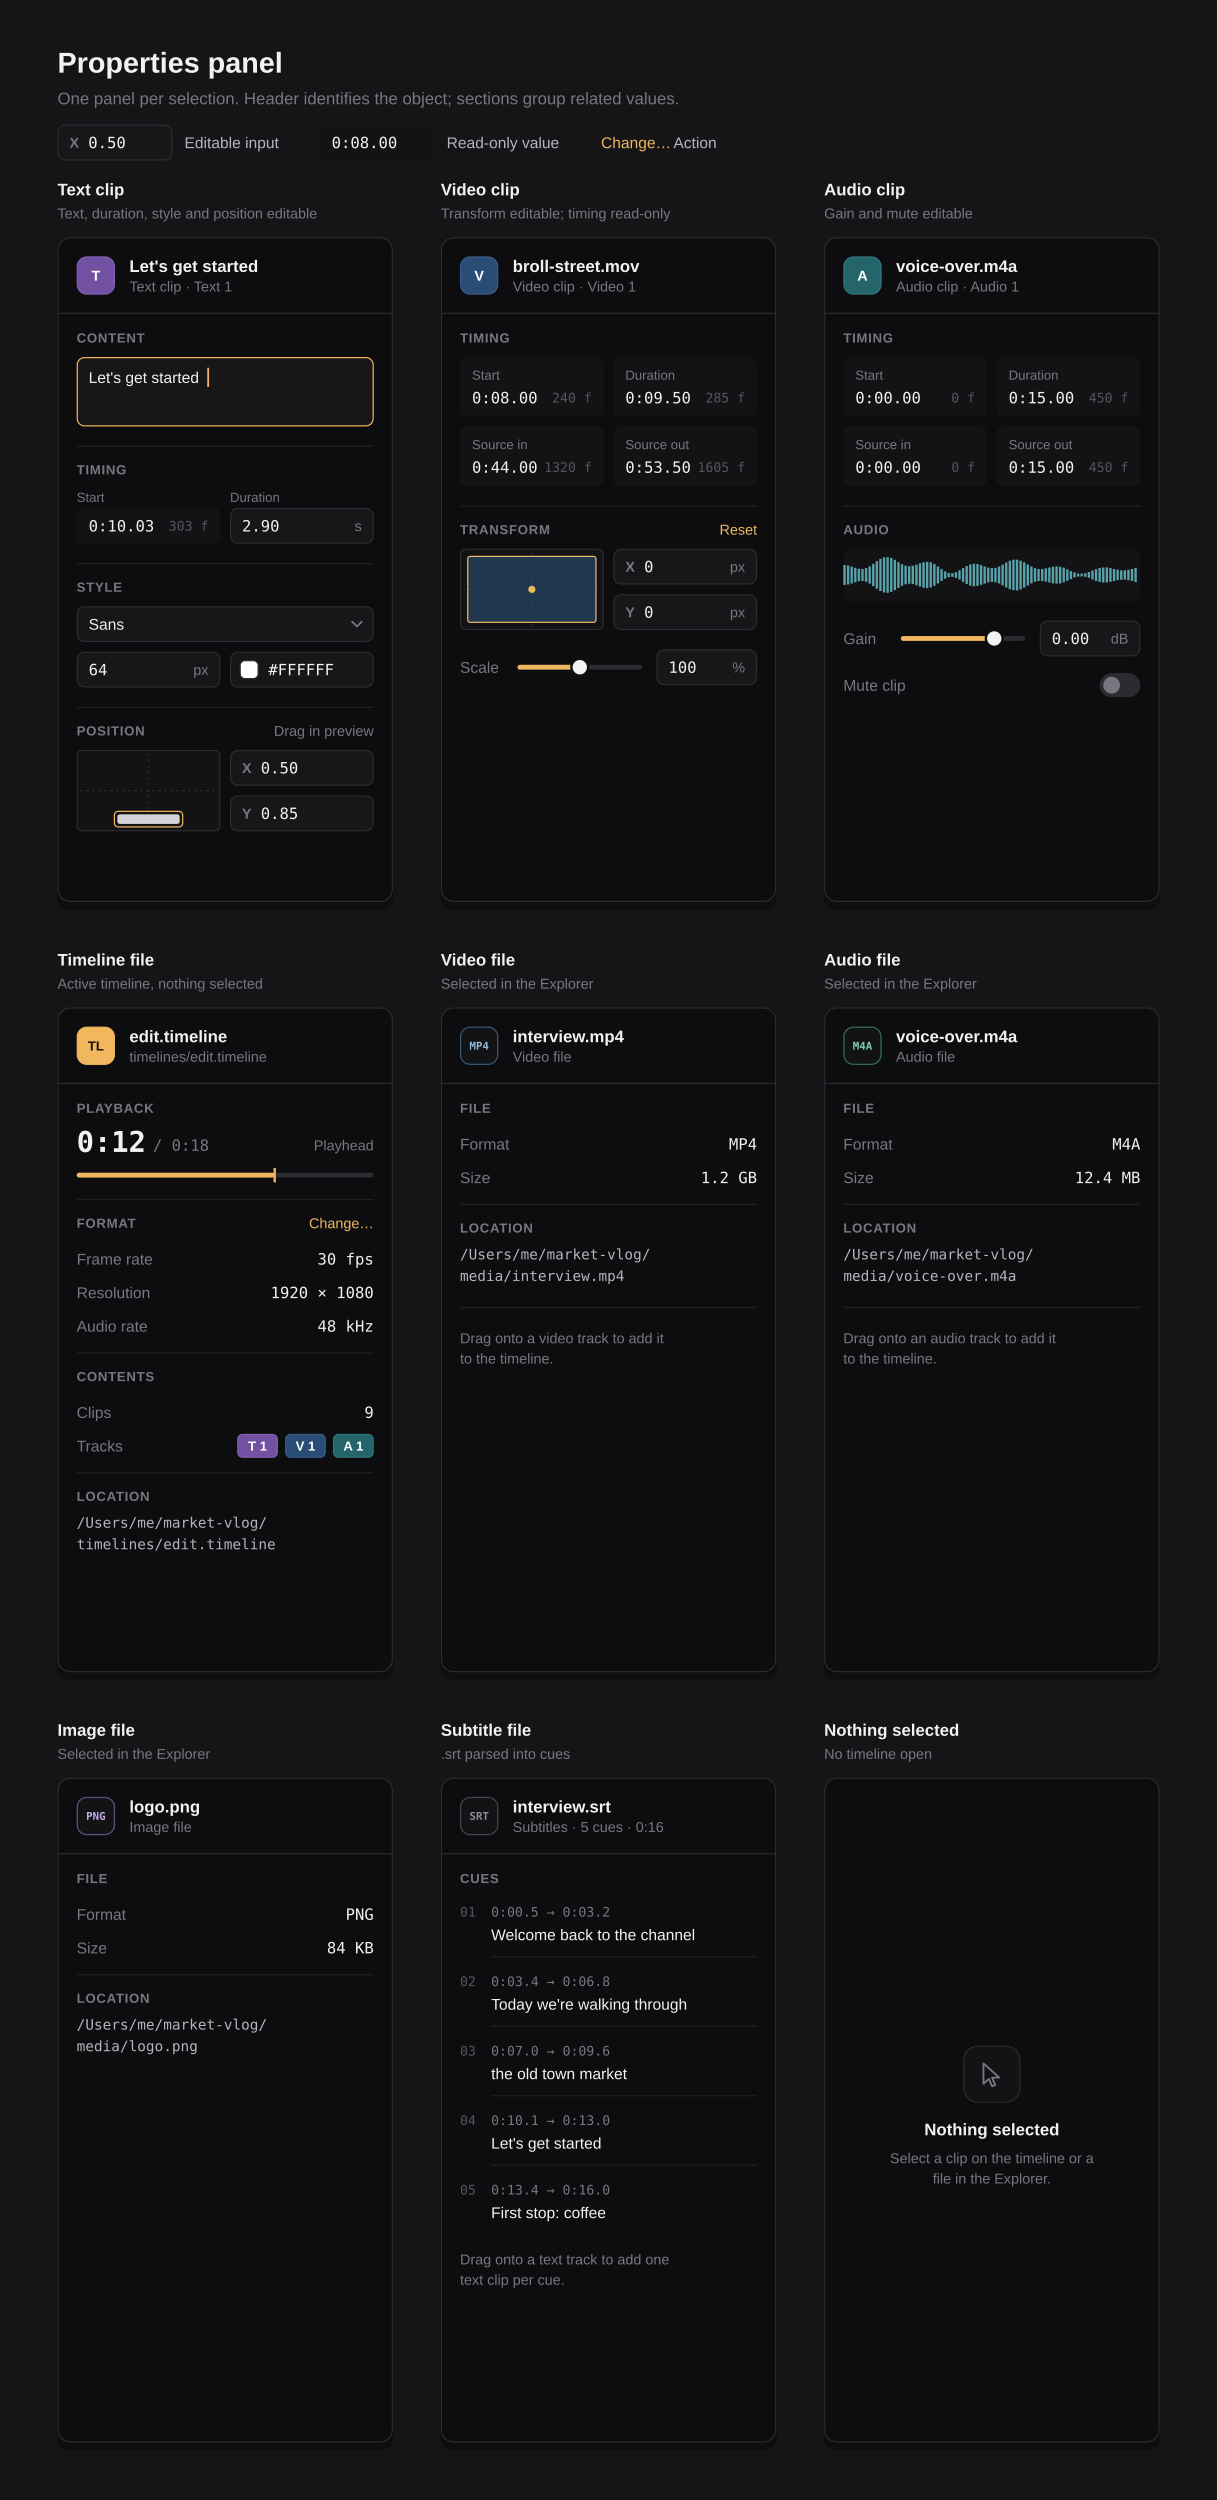
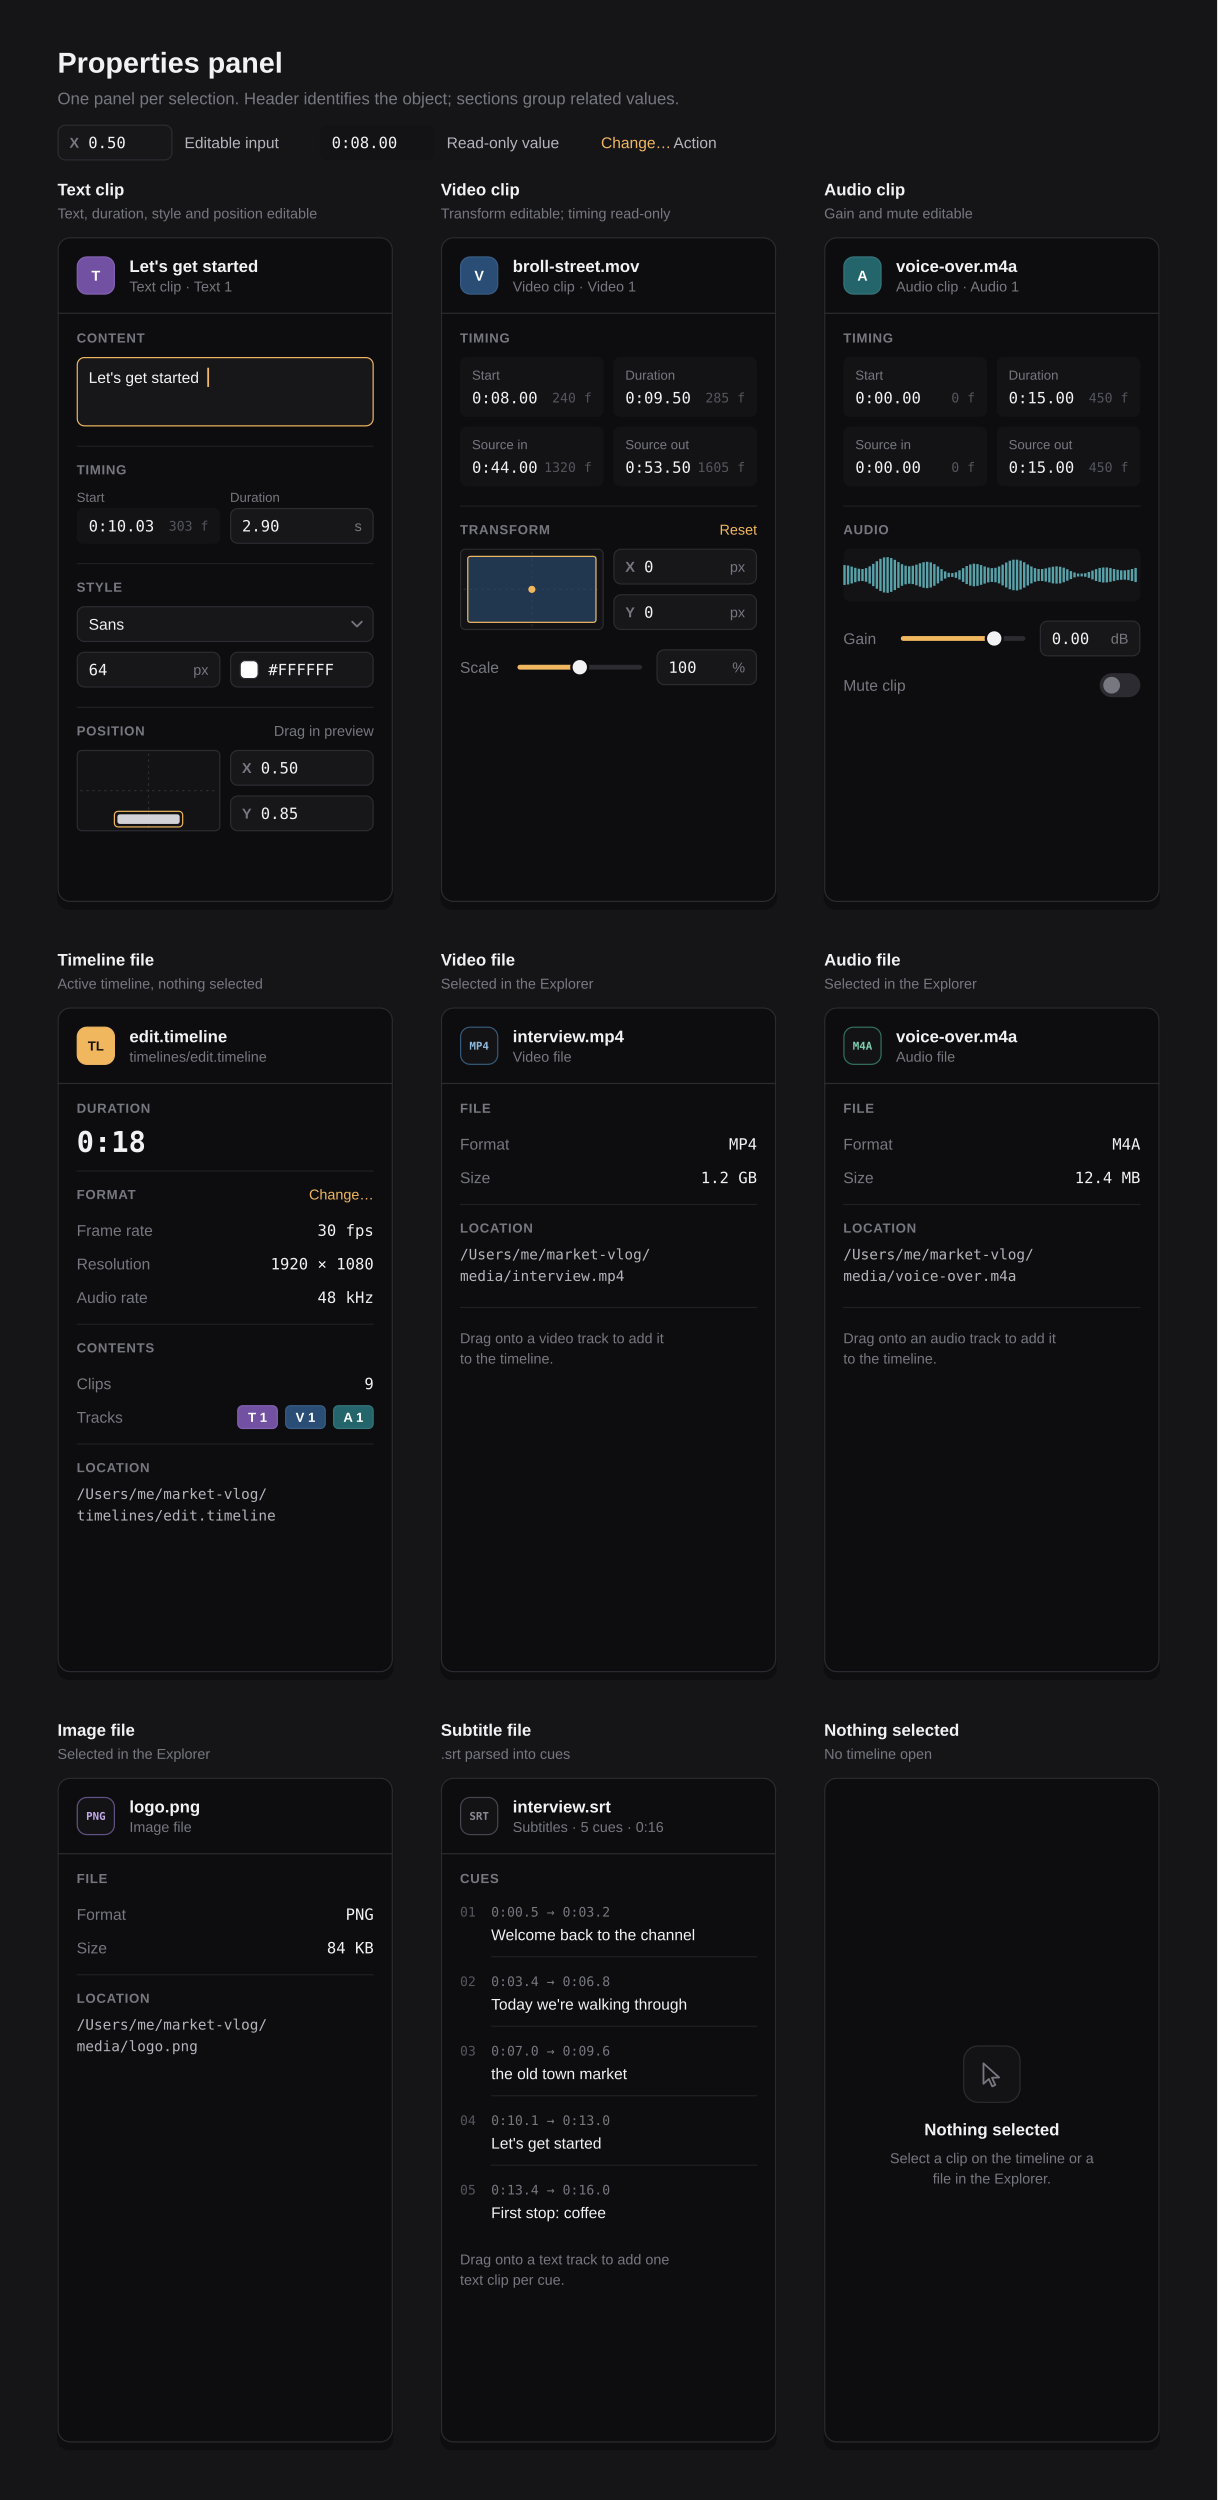
<svg xmlns="http://www.w3.org/2000/svg" width="1016" height="2087" viewBox="0 0 1016 2087">
  <style>.s{font-family:-apple-system,BlinkMacSystemFont,"SF Pro Text","Helvetica Neue",Arial,sans-serif}.m{font-family:"SF Mono",Menlo,Monaco,Consolas,monospace}</style>
  <defs>
    <clipPath id="c1">
      <rect x="48" y="198" width="280" height="555" rx="10" />
    </clipPath>
    <clipPath id="c2">
      <rect x="48" y="198" width="280" height="555" rx="0" />
    </clipPath>
    <clipPath id="c3">
      <rect x="368" y="198" width="280" height="555" rx="10" />
    </clipPath>
    <clipPath id="c4">
      <rect x="368" y="198" width="280" height="555" rx="0" />
    </clipPath>
    <clipPath id="c5">
      <rect x="688" y="198" width="280" height="555" rx="10" />
    </clipPath>
    <clipPath id="c6">
      <rect x="688" y="198" width="280" height="555" rx="0" />
    </clipPath>
    <clipPath id="c7">
      <rect x="1008" y="198" width="280" height="555" rx="10" />
    </clipPath>
    <clipPath id="c8">
      <rect x="1008" y="198" width="280" height="555" rx="0" />
    </clipPath>
    <clipPath id="c9">
      <rect x="48" y="841" width="280" height="555" rx="10" />
    </clipPath>
    <clipPath id="c10">
      <rect x="48" y="841" width="280" height="555" rx="0" />
    </clipPath>
    <clipPath id="c11">
      <rect x="368" y="841" width="280" height="555" rx="10" />
    </clipPath>
    <clipPath id="c12">
      <rect x="368" y="841" width="280" height="555" rx="0" />
    </clipPath>
    <clipPath id="c13">
      <rect x="688" y="841" width="280" height="555" rx="10" />
    </clipPath>
    <clipPath id="c14">
      <rect x="688" y="841" width="280" height="555" rx="0" />
    </clipPath>
    <clipPath id="c15">
      <rect x="1008" y="841" width="280" height="555" rx="10" />
    </clipPath>
    <clipPath id="c16">
      <rect x="1008" y="841" width="280" height="555" rx="0" />
    </clipPath>
    <clipPath id="c17">
      <rect x="48" y="841" width="280" height="555" rx="10" />
    </clipPath>
    <clipPath id="c18">
      <rect x="48" y="841" width="280" height="555" rx="0" />
    </clipPath>
  </defs>
  <rect x="0" y="0" width="1016" height="2087" fill="#151518" />
  <text class="s" x="48" y="60.64" font-size="24" fill="#f2f2f4" font-weight="700">Properties panel</text>
  <text class="s" x="48" y="87.04" font-size="14" fill="#777780">One panel per selection. Header identifies the object; sections group related values.</text>
  <rect x="48.5" y="104.5" width="95" height="29" rx="6" fill="#17171a" stroke="#2b2b31" stroke-width="1" />
  <text class="s" x="58" y="123.32" font-size="12" fill="#777780" font-weight="600">X</text>
  <text class="m" x="73.68" y="123.68" font-size="13" fill="#f2f2f4">0.50</text>
  <text class="s" x="154" y="123.68" font-size="13" fill="#b4b4bc">Editable input</text>
  <rect x="266.86" y="104" width="96" height="30" rx="6" fill="#131316" />
  <text class="m" x="276.86" y="123.68" font-size="13" fill="#f2f2f4">0:08.00</text>
  <text class="s" x="372.86" y="123.68" font-size="13" fill="#b4b4bc">Read-only value</text>
  <text class="s" x="501.71" y="123.68" font-size="13" fill="#f0b75e">Change…</text>
  <text class="s" x="562.15" y="123.68" font-size="13" fill="#b4b4bc">Action</text>
  <g>
    <text class="s" x="48" y="163.04" font-size="14" fill="#f2f2f4" font-weight="600">Text clip</text>
    <text class="s" x="48" y="182.32" font-size="12" fill="#777780">Text, duration, style and position editable</text>
    <rect x="47.5" y="197.5" width="281" height="556" rx="10" fill="#000" opacity="0.35" transform="translate(0 6)" />
    <g clip-path="url(#c1)">
      <rect x="48" y="198" width="280" height="555" fill="#0d0d0f" />
      <g clip-path="url(#c2)">
        <rect x="64.5" y="214.5" width="31" height="31" rx="8" fill="#7251a3" stroke="#8261b3" stroke-width="1" />
        <text class="s" x="80" y="234.32" font-size="12" fill="#ffffff" font-weight="700" text-anchor="middle">T</text>
        <text class="s" x="108" y="227.04" font-size="14" fill="#f2f2f4" font-weight="600">Let's get started</text>
        <text class="s" x="108" y="243.32" font-size="12" fill="#777780">Text clip · Text 1</text>
        <rect x="48" y="261" width="280" height="1" fill="#2b2b31" />
        <text class="s" x="64" y="285.96" font-size="11" fill="#777780" font-weight="600" letter-spacing="0.6">CONTENT</text>
        <rect x="64.5" y="298.5" width="247" height="57" rx="6" fill="#17171a" stroke="#f0b75e" stroke-width="1" />
        <text class="s" x="74" y="319.68" font-size="13" fill="#f2f2f4">Let's get started</text>
        <rect x="173.02" y="307" width="1.5" height="16" fill="#f0b75e" />
        <rect x="64" y="372" width="248" height="1" fill="#1f1f24" />
        <text class="s" x="64" y="395.96" font-size="11" fill="#777780" font-weight="600" letter-spacing="0.6">TIMING</text>
        <text class="s" x="64" y="418.96" font-size="11" fill="#777780">Start</text>
        <text class="s" x="192" y="418.96" font-size="11" fill="#777780">Duration</text>
        <rect x="64" y="424" width="120" height="30" rx="6" fill="#131316" />
        <text class="m" x="74" y="443.68" font-size="13" fill="#f2f2f4">0:10.03</text>
        <text class="m" x="174" y="442.96" font-size="11" fill="#55555e" text-anchor="end">303 f</text>
        <rect x="192.5" y="424.5" width="119" height="29" rx="6" fill="#17171a" stroke="#2b2b31" stroke-width="1" />
        <text class="m" x="202" y="443.68" font-size="13" fill="#f2f2f4">2.90</text>
        <text class="s" x="302" y="443.32" font-size="12" fill="#777780" text-anchor="end">s</text>
        <rect x="64" y="470" width="248" height="1" fill="#1f1f24" />
        <text class="s" x="64" y="493.96" font-size="11" fill="#777780" font-weight="600" letter-spacing="0.6">STYLE</text>
        <rect x="64.5" y="506.5" width="247" height="29" rx="6" fill="#17171a" stroke="#2b2b31" stroke-width="1" />
        <text class="s" x="74" y="525.68" font-size="13" fill="#f2f2f4">Sans</text>
        <path d="M294 519.0 l4 4 l4 -4" fill="none" stroke="#777780" stroke-width="1.5" stroke-linecap="round" stroke-linejoin="round" />
        <rect x="64.5" y="544.5" width="119" height="29" rx="6" fill="#17171a" stroke="#2b2b31" stroke-width="1" />
        <text class="m" x="74" y="563.68" font-size="13" fill="#f2f2f4">64</text>
        <text class="s" x="174" y="563.32" font-size="12" fill="#777780" text-anchor="end">px</text>
        <rect x="192.5" y="544.5" width="119" height="29" rx="6" fill="#17171a" stroke="#2b2b31" stroke-width="1" />
        <rect x="200.5" y="551.5" width="15" height="15" rx="4" fill="#ffffff" stroke="#2b2b31" stroke-width="1" />
        <text class="m" x="224" y="563.68" font-size="13" fill="#f2f2f4">#FFFFFF</text>
        <rect x="64" y="590" width="248" height="1" fill="#1f1f24" />
        <text class="s" x="64" y="613.96" font-size="11" fill="#777780" font-weight="600" letter-spacing="0.6">POSITION</text>
        <text class="s" x="312" y="614.32" font-size="12" fill="#777780" text-anchor="end">Drag in preview</text>
        <rect x="64.5" y="626.5" width="119" height="67" rx="4" fill="#131316" stroke="#2b2b31" stroke-width="1" />
        <path d="M124.0 629 V691 M67 660.0 H181" stroke="#2b2b31" stroke-width="1" stroke-dasharray="2 3" />
        <rect x="98" y="679.8" width="52" height="8" rx="2" fill="#e8e8ec" opacity="0.9" />
        <rect x="95.5" y="677.3" width="57" height="13" rx="3" fill="none" stroke="#f0b75e" stroke-width="1" />
        <rect x="192.5" y="626.5" width="119" height="29" rx="6" fill="#17171a" stroke="#2b2b31" stroke-width="1" />
        <text class="s" x="202" y="645.32" font-size="12" fill="#777780" font-weight="600">X</text>
        <text class="m" x="217.68" y="645.68" font-size="13" fill="#f2f2f4">0.50</text>
        <rect x="192.5" y="664.5" width="119" height="29" rx="6" fill="#17171a" stroke="#2b2b31" stroke-width="1" />
        <text class="s" x="202" y="683.32" font-size="12" fill="#777780" font-weight="600">Y</text>
        <text class="m" x="217.68" y="683.68" font-size="13" fill="#f2f2f4">0.85</text>
      </g>
    </g>
    <rect x="48.5" y="198.5" width="279" height="554" rx="10" fill="none" stroke="#2b2b31" stroke-width="1" />
  </g>
  <g>
    <text class="s" x="368" y="163.04" font-size="14" fill="#f2f2f4" font-weight="600">Video clip</text>
    <text class="s" x="368" y="182.32" font-size="12" fill="#777780">Transform editable; timing read-only</text>
    <rect x="367.5" y="197.5" width="281" height="556" rx="10" fill="#000" opacity="0.35" transform="translate(0 6)" />
    <g clip-path="url(#c3)">
      <rect x="368" y="198" width="280" height="555" fill="#0d0d0f" />
      <g clip-path="url(#c4)">
        <rect x="384.5" y="214.5" width="31" height="31" rx="8" fill="#294d75" stroke="#395d85" stroke-width="1" />
        <text class="s" x="400" y="234.32" font-size="12" fill="#ffffff" font-weight="700" text-anchor="middle">V</text>
        <text class="s" x="428" y="227.04" font-size="14" fill="#f2f2f4" font-weight="600">broll-street.mov</text>
        <text class="s" x="428" y="243.32" font-size="12" fill="#777780">Video clip · Video 1</text>
        <rect x="368" y="261" width="280" height="1" fill="#2b2b31" />
        <text class="s" x="384" y="285.96" font-size="11" fill="#777780" font-weight="600" letter-spacing="0.6">TIMING</text>
        <rect x="384" y="298" width="120" height="50" rx="6" fill="#131316" />
        <text class="s" x="394" y="316.96" font-size="11" fill="#777780">Start</text>
        <text class="m" x="394" y="336.68" font-size="13" fill="#f2f2f4">0:08.00</text>
        <text class="m" x="494" y="335.96" font-size="11" fill="#55555e" text-anchor="end">240 f</text>
        <rect x="512" y="298" width="120" height="50" rx="6" fill="#131316" />
        <text class="s" x="522" y="316.96" font-size="11" fill="#777780">Duration</text>
        <text class="m" x="522" y="336.68" font-size="13" fill="#f2f2f4">0:09.50</text>
        <text class="m" x="622" y="335.96" font-size="11" fill="#55555e" text-anchor="end">285 f</text>
        <rect x="384" y="356" width="120" height="50" rx="6" fill="#131316" />
        <text class="s" x="394" y="374.96" font-size="11" fill="#777780">Source in</text>
        <text class="m" x="394" y="394.68" font-size="13" fill="#f2f2f4">0:44.00</text>
        <text class="m" x="494" y="393.96" font-size="11" fill="#55555e" text-anchor="end">1320 f</text>
        <rect x="512" y="356" width="120" height="50" rx="6" fill="#131316" />
        <text class="s" x="522" y="374.96" font-size="11" fill="#777780">Source out</text>
        <text class="m" x="522" y="394.68" font-size="13" fill="#f2f2f4">0:53.50</text>
        <text class="m" x="622" y="393.96" font-size="11" fill="#55555e" text-anchor="end">1605 f</text>
        <rect x="384" y="422" width="248" height="1" fill="#1f1f24" />
        <text class="s" x="384" y="445.96" font-size="11" fill="#777780" font-weight="600" letter-spacing="0.6">TRANSFORM</text>
        <text class="s" x="632" y="446.32" font-size="12" fill="#f0b75e" text-anchor="end">Reset</text>
        <rect x="384.5" y="458.5" width="119" height="67" rx="4" fill="#131316" stroke="#2b2b31" stroke-width="1" />
        <path d="M444.0 461 V523 M387 492.0 H501" stroke="#2b2b31" stroke-width="1" stroke-dasharray="2 3" />
        <rect x="390" y="464" width="108" height="56" rx="2" fill="#294d75" opacity="0.6" />
        <rect x="390.5" y="464.5" width="107" height="55" rx="2" fill="none" stroke="#f0b75e" stroke-width="1" />
        <circle cx="444.0" cy="492.0" r="3" fill="#f0b75e" />
        <rect x="512.5" y="458.5" width="119" height="29" rx="6" fill="#17171a" stroke="#2b2b31" stroke-width="1" />
        <text class="s" x="522" y="477.32" font-size="12" fill="#777780" font-weight="600">X</text>
        <text class="m" x="537.68" y="477.68" font-size="13" fill="#f2f2f4">0</text>
        <text class="s" x="622" y="477.32" font-size="12" fill="#777780" text-anchor="end">px</text>
        <rect x="512.5" y="496.5" width="119" height="29" rx="6" fill="#17171a" stroke="#2b2b31" stroke-width="1" />
        <text class="s" x="522" y="515.32" font-size="12" fill="#777780" font-weight="600">Y</text>
        <text class="m" x="537.68" y="515.68" font-size="13" fill="#f2f2f4">0</text>
        <text class="s" x="622" y="515.32" font-size="12" fill="#777780" text-anchor="end">px</text>
        <text class="s" x="384" y="561.68" font-size="13" fill="#777780">Scale</text>
        <rect x="432" y="555" width="104" height="4" rx="2" fill="#2b2b31" />
        <rect x="483.5" y="552" width="1" height="10" fill="#55555e" />
        <rect x="432" y="555" width="52" height="4" rx="2" fill="#f0b75e" />
        <circle cx="484" cy="557" r="7" fill="#f2f2f4" stroke="#0d0d0f" stroke-width="2" />
        <rect x="548.5" y="542.5" width="83" height="29" rx="6" fill="#17171a" stroke="#2b2b31" stroke-width="1" />
        <text class="m" x="558" y="561.68" font-size="13" fill="#f2f2f4">100</text>
        <text class="s" x="622" y="561.32" font-size="12" fill="#777780" text-anchor="end">%</text>
      </g>
    </g>
    <rect x="368.5" y="198.5" width="279" height="554" rx="10" fill="none" stroke="#2b2b31" stroke-width="1" />
  </g>
  <g>
    <text class="s" x="688" y="163.04" font-size="14" fill="#f2f2f4" font-weight="600">Audio clip</text>
    <text class="s" x="688" y="182.32" font-size="12" fill="#777780">Gain and mute editable</text>
    <rect x="687.5" y="197.5" width="281" height="556" rx="10" fill="#000" opacity="0.35" transform="translate(0 6)" />
    <g clip-path="url(#c5)">
      <rect x="688" y="198" width="280" height="555" fill="#0d0d0f" />
      <g clip-path="url(#c6)">
        <rect x="704.5" y="214.5" width="31" height="31" rx="8" fill="#24656b" stroke="#34757b" stroke-width="1" />
        <text class="s" x="720" y="234.32" font-size="12" fill="#ffffff" font-weight="700" text-anchor="middle">A</text>
        <text class="s" x="748" y="227.04" font-size="14" fill="#f2f2f4" font-weight="600">voice-over.m4a</text>
        <text class="s" x="748" y="243.32" font-size="12" fill="#777780">Audio clip · Audio 1</text>
        <rect x="688" y="261" width="280" height="1" fill="#2b2b31" />
        <text class="s" x="704" y="285.96" font-size="11" fill="#777780" font-weight="600" letter-spacing="0.6">TIMING</text>
        <rect x="704" y="298" width="120" height="50" rx="6" fill="#131316" />
        <text class="s" x="714" y="316.96" font-size="11" fill="#777780">Start</text>
        <text class="m" x="714" y="336.68" font-size="13" fill="#f2f2f4">0:00.00</text>
        <text class="m" x="814" y="335.96" font-size="11" fill="#55555e" text-anchor="end">0 f</text>
        <rect x="832" y="298" width="120" height="50" rx="6" fill="#131316" />
        <text class="s" x="842" y="316.96" font-size="11" fill="#777780">Duration</text>
        <text class="m" x="842" y="336.68" font-size="13" fill="#f2f2f4">0:15.00</text>
        <text class="m" x="942" y="335.96" font-size="11" fill="#55555e" text-anchor="end">450 f</text>
        <rect x="704" y="356" width="120" height="50" rx="6" fill="#131316" />
        <text class="s" x="714" y="374.96" font-size="11" fill="#777780">Source in</text>
        <text class="m" x="714" y="394.68" font-size="13" fill="#f2f2f4">0:00.00</text>
        <text class="m" x="814" y="393.96" font-size="11" fill="#55555e" text-anchor="end">0 f</text>
        <rect x="832" y="356" width="120" height="50" rx="6" fill="#131316" />
        <text class="s" x="842" y="374.96" font-size="11" fill="#777780">Source out</text>
        <text class="m" x="842" y="394.68" font-size="13" fill="#f2f2f4">0:15.00</text>
        <text class="m" x="942" y="393.96" font-size="11" fill="#55555e" text-anchor="end">450 f</text>
        <rect x="704" y="422" width="248" height="1" fill="#1f1f24" />
        <text class="s" x="704" y="445.96" font-size="11" fill="#777780" font-weight="600" letter-spacing="0.6">AUDIO</text>
        <rect x="704" y="458" width="248" height="44" rx="6" fill="#131316" />
        <path d="M704.0 471.7v16.6h2v-16.6zM707.0 472.1v15.8h2v-15.8zM710.0 473.0v14.1h2v-14.1zM713.0 474.0v12.0h2v-12.0zM716.0 474.8v10.4h2v-10.4zM719.0 475.0v10.1h2v-10.1zM722.0 474.3v11.4h2v-11.4zM725.0 472.8v14.4h2v-14.4zM728.0 470.7v18.6h2v-18.6zM731.0 468.5v23.0h2v-23.0zM734.0 466.5v26.9h2v-26.9zM737.0 465.3v29.3h2v-29.3zM740.0 465.1v29.8h2v-29.8zM743.0 465.8v28.3h2v-28.3zM746.0 467.3v25.3h2v-25.3zM749.0 469.2v21.6h2v-21.6zM752.0 471.0v18.0h2v-18.0zM755.0 472.2v15.6h2v-15.6zM758.0 472.7v14.6h2v-14.6zM761.0 472.3v15.3h2v-15.3zM764.0 471.4v17.2h2v-17.2zM767.0 470.2v19.5h2v-19.5zM770.0 469.3v21.4h2v-21.4zM773.0 469.0v22.0h2v-22.0zM776.0 469.5v20.9h2v-20.9zM779.0 470.9v18.1h2v-18.1zM782.0 472.9v14.1h2v-14.1zM785.0 475.1v9.8h2v-9.8zM788.0 477.0v6.0h2v-6.0zM791.0 478.2v3.6h2v-3.6zM794.0 478.4v3.2h2v-3.2zM797.0 477.7v4.7h2v-4.7zM800.0 476.1v7.7h2v-7.7zM803.0 474.3v11.5h2v-11.5zM806.0 472.5v15.1h2v-15.1zM809.0 471.2v17.7h2v-17.7zM812.0 470.6v18.8h2v-18.8zM815.0 470.9v18.2h2v-18.2zM818.0 471.7v16.5h2v-16.5zM821.0 472.9v14.3h2v-14.3zM824.0 473.8v12.4h2v-12.4zM827.0 474.3v11.5h2v-11.5zM830.0 474.0v12.1h2v-12.1zM833.0 472.9v14.1h2v-14.1zM836.0 471.4v17.3h2v-17.3zM839.0 469.6v20.8h2v-20.8zM842.0 468.1v23.8h2v-23.8zM845.0 467.2v25.5h2v-25.5zM848.0 467.2v25.7h2v-25.7zM851.0 468.0v24.1h2v-24.1zM854.0 469.4v21.2h2v-21.2zM857.0 471.2v17.6h2v-17.6zM860.0 472.9v14.1h2v-14.1zM863.0 474.3v11.4h2v-11.4zM866.0 475.0v10.0h2v-10.0zM869.0 475.0v10.0h2v-10.0zM872.0 474.5v11.0h2v-11.0zM875.0 473.7v12.5h2v-12.5zM878.0 473.1v13.9h2v-13.9zM881.0 472.8v14.4h2v-14.4zM884.0 473.1v13.9h2v-13.9zM887.0 473.9v12.2h2v-12.2zM890.0 475.2v9.6h2v-9.6zM893.0 476.7v6.7h2v-6.7zM896.0 477.9v4.1h2v-4.1zM899.0 478.8v2.5h2v-2.5zM902.0 478.8v2.4h2v-2.4zM905.0 478.5v3.0h2v-3.0zM908.0 477.5v4.9h2v-4.9zM911.0 476.3v7.4h2v-7.4zM914.0 475.1v9.9h2v-9.9zM917.0 474.1v11.7h2v-11.7zM920.0 473.7v12.6h2v-12.6zM923.0 473.7v12.5h2v-12.5zM926.0 474.2v11.5h2v-11.5zM929.0 475.0v10.1h2v-10.1zM932.0 475.6v8.7h2v-8.7zM935.0 476.1v7.9h2v-7.9zM938.0 476.1v7.8h2v-7.8zM941.0 475.7v8.6h2v-8.6zM944.0 475.0v10.0h2v-10.0zM947.0 474.1v11.8h2v-11.8z" fill="#69c5cf" fill-opacity="0.8" />
        <text class="s" x="704" y="537.68" font-size="13" fill="#777780">Gain</text>
        <rect x="752" y="531" width="104" height="4" rx="2" fill="#2b2b31" />
        <rect x="829.5" y="528" width="1" height="10" fill="#55555e" />
        <rect x="752" y="531" width="78" height="4" rx="2" fill="#f0b75e" />
        <circle cx="830" cy="533" r="7" fill="#f2f2f4" stroke="#0d0d0f" stroke-width="2" />
        <rect x="868.5" y="518.5" width="83" height="29" rx="6" fill="#17171a" stroke="#2b2b31" stroke-width="1" />
        <text class="m" x="878" y="537.68" font-size="13" fill="#f2f2f4">0.00</text>
        <text class="s" x="942" y="537.32" font-size="12" fill="#777780" text-anchor="end">dB</text>
        <text class="s" x="704" y="576.68" font-size="13" fill="#777780">Mute clip</text>
        <rect x="918" y="562" width="34" height="20" rx="10" fill="#2b2b31" />
        <circle cx="928" cy="572" r="7" fill="#777780" />
      </g>
    </g>
    <rect x="688.5" y="198.5" width="279" height="554" rx="10" fill="none" stroke="#2b2b31" stroke-width="1" />
  </g>
  <g transform="translate(-960 643)">
    <text class="s" x="1008" y="163.04" font-size="14" fill="#f2f2f4" font-weight="600">Timeline file</text>
    <text class="s" x="1008" y="182.32" font-size="12" fill="#777780">Active timeline, nothing selected</text>
    <rect x="1007.5" y="197.5" width="281" height="556" rx="10" fill="#000" opacity="0.35" transform="translate(0 6)" />
    <g clip-path="url(#c7)">
      <rect x="1008" y="198" width="280" height="555" fill="#0d0d0f" />
      <g clip-path="url(#c8)">
        <rect x="1024.5" y="214.5" width="31" height="31" rx="8" fill="#f0b75e" stroke="#f0b75e" stroke-width="1" />
        <text class="s" x="1040" y="233.96" font-size="11" fill="#17120a" font-weight="700" text-anchor="middle">TL</text>
        <text class="s" x="1068" y="227.04" font-size="14" fill="#f2f2f4" font-weight="600">edit.timeline</text>
        <text class="s" x="1068" y="243.32" font-size="12" fill="#777780">timelines/edit.timeline</text>
        <rect x="1008" y="261" width="280" height="1" fill="#2b2b31" />
-         <text class="s" x="1024" y="285.96" font-size="11" fill="#777780" font-weight="600" letter-spacing="0.6">PLAYBACK</text>
-         <text class="m" x="1024" y="318.64" font-size="24" fill="#f2f2f4" font-weight="600">0:12</text>
-         <text class="m" x="1087.6" y="317.68" font-size="13" fill="#777780">/ 0:18</text>
-         <text class="s" x="1272" y="317.32" font-size="12" fill="#777780" text-anchor="end">Playhead</text>
-         <rect x="1024" y="336" width="248" height="4" rx="2" fill="#2b2b31" />
-         <rect x="1024" y="336" width="165.333" height="4" rx="2" fill="#f0b75e" />
-         <rect x="1188.33" y="332" width="2" height="12" fill="#f0b75e" />
-         <rect x="1024" y="358" width="248" height="1" fill="#1f1f24" />
-         <text class="s" x="1024" y="381.96" font-size="11" fill="#777780" font-weight="600" letter-spacing="0.6">FORMAT</text>
-         <text class="s" x="1272" y="382.32" font-size="12" fill="#f0b75e" text-anchor="end">Change…</text>
-         <text class="s" x="1024" y="412.68" font-size="13" fill="#777780">Frame rate</text>
-         <text class="m" x="1272" y="412.68" font-size="13" fill="#f2f2f4" text-anchor="end">30 fps</text>
-         <text class="s" x="1024" y="440.68" font-size="13" fill="#777780">Resolution</text>
-         <text class="m" x="1272" y="440.68" font-size="13" fill="#f2f2f4" text-anchor="end">1920 × 1080</text>
-         <text class="s" x="1024" y="468.68" font-size="13" fill="#777780">Audio rate</text>
-         <text class="m" x="1272" y="468.68" font-size="13" fill="#f2f2f4" text-anchor="end">48 kHz</text>
-         <rect x="1024" y="486" width="248" height="1" fill="#1f1f24" />
-         <text class="s" x="1024" y="509.96" font-size="11" fill="#777780" font-weight="600" letter-spacing="0.6">CONTENTS</text>
-         <text class="s" x="1024" y="540.68" font-size="13" fill="#777780">Clips</text>
-         <text class="m" x="1272" y="540.68" font-size="13" fill="#f2f2f4" text-anchor="end">9</text>
-         <text class="s" x="1024" y="568.68" font-size="13" fill="#777780">Tracks</text>
-         <rect x="1238.5" y="554.5" width="33" height="19" rx="4" fill="#24656b" stroke="#34757b" stroke-width="1" />
-         <text class="s" x="1255" y="567.96" font-size="11" fill="#ffffff" font-weight="600" text-anchor="middle">A 1</text>
-         <rect x="1198.5" y="554.5" width="33" height="19" rx="4" fill="#294d75" stroke="#395d85" stroke-width="1" />
-         <text class="s" x="1215" y="567.96" font-size="11" fill="#ffffff" font-weight="600" text-anchor="middle">V 1</text>
-         <rect x="1158.5" y="554.5" width="33" height="19" rx="4" fill="#7251a3" stroke="#8261b3" stroke-width="1" />
-         <text class="s" x="1175" y="567.96" font-size="11" fill="#ffffff" font-weight="600" text-anchor="middle">T 1</text>
-         <rect x="1024" y="586" width="248" height="1" fill="#1f1f24" />
-         <text class="s" x="1024" y="609.96" font-size="11" fill="#777780" font-weight="600" letter-spacing="0.6">LOCATION</text>
-         <text class="m" x="1024" y="632.32" font-size="12" fill="#b4b4bc">/Users/me/market-vlog/</text>
-         <text class="m" x="1024" y="650.32" font-size="12" fill="#b4b4bc">timelines/edit.timeline</text>
+         <text class="s" x="1024" y="285.96" font-size="11" fill="#777780" font-weight="600" letter-spacing="0.6">DURATION</text>
+         <text class="m" x="1024" y="318.64" font-size="24" fill="#f2f2f4" font-weight="600">0:18</text>
+         <g transform="translate(0 -24)">
+           <rect x="1024" y="358" width="248" height="1" fill="#1f1f24" />
+           <text class="s" x="1024" y="381.96" font-size="11" fill="#777780" font-weight="600" letter-spacing="0.6">FORMAT</text>
+           <text class="s" x="1272" y="382.32" font-size="12" fill="#f0b75e" text-anchor="end">Change…</text>
+           <text class="s" x="1024" y="412.68" font-size="13" fill="#777780">Frame rate</text>
+           <text class="m" x="1272" y="412.68" font-size="13" fill="#f2f2f4" text-anchor="end">30 fps</text>
+           <text class="s" x="1024" y="440.68" font-size="13" fill="#777780">Resolution</text>
+           <text class="m" x="1272" y="440.68" font-size="13" fill="#f2f2f4" text-anchor="end">1920 × 1080</text>
+           <text class="s" x="1024" y="468.68" font-size="13" fill="#777780">Audio rate</text>
+           <text class="m" x="1272" y="468.68" font-size="13" fill="#f2f2f4" text-anchor="end">48 kHz</text>
+           <rect x="1024" y="486" width="248" height="1" fill="#1f1f24" />
+           <text class="s" x="1024" y="509.96" font-size="11" fill="#777780" font-weight="600" letter-spacing="0.6">CONTENTS</text>
+           <text class="s" x="1024" y="540.68" font-size="13" fill="#777780">Clips</text>
+           <text class="m" x="1272" y="540.68" font-size="13" fill="#f2f2f4" text-anchor="end">9</text>
+           <text class="s" x="1024" y="568.68" font-size="13" fill="#777780">Tracks</text>
+           <rect x="1238.5" y="554.5" width="33" height="19" rx="4" fill="#24656b" stroke="#34757b" stroke-width="1" />
+           <text class="s" x="1255" y="567.96" font-size="11" fill="#ffffff" font-weight="600" text-anchor="middle">A 1</text>
+           <rect x="1198.5" y="554.5" width="33" height="19" rx="4" fill="#294d75" stroke="#395d85" stroke-width="1" />
+           <text class="s" x="1215" y="567.96" font-size="11" fill="#ffffff" font-weight="600" text-anchor="middle">V 1</text>
+           <rect x="1158.5" y="554.5" width="33" height="19" rx="4" fill="#7251a3" stroke="#8261b3" stroke-width="1" />
+           <text class="s" x="1175" y="567.96" font-size="11" fill="#ffffff" font-weight="600" text-anchor="middle">T 1</text>
+           <rect x="1024" y="586" width="248" height="1" fill="#1f1f24" />
+           <text class="s" x="1024" y="609.96" font-size="11" fill="#777780" font-weight="600" letter-spacing="0.6">LOCATION</text>
+           <text class="m" x="1024" y="632.32" font-size="12" fill="#b4b4bc">/Users/me/market-vlog/</text>
+           <text class="m" x="1024" y="650.32" font-size="12" fill="#b4b4bc">timelines/edit.timeline</text>
+         </g>
      </g>
    </g>
    <rect x="1008.5" y="198.5" width="279" height="554" rx="10" fill="none" stroke="#2b2b31" stroke-width="1" />
  </g>
  <g transform="translate(320 0)">
    <text class="s" x="48" y="806.04" font-size="14" fill="#f2f2f4" font-weight="600">Video file</text>
    <text class="s" x="48" y="825.32" font-size="12" fill="#777780">Selected in the Explorer</text>
    <rect x="47.5" y="840.5" width="281" height="556" rx="10" fill="#000" opacity="0.35" transform="translate(0 6)" />
    <g clip-path="url(#c9)">
      <rect x="48" y="841" width="280" height="555" fill="#0d0d0f" />
      <g clip-path="url(#c10)">
        <rect x="64.5" y="857.5" width="31" height="31" rx="8" fill="#131316" stroke="#355b78" stroke-width="1" />
        <text class="m" x="80" y="876.24" font-size="9" fill="#8fb9dd" font-weight="600" text-anchor="middle">MP4</text>
        <text class="s" x="108" y="870.04" font-size="14" fill="#f2f2f4" font-weight="600">interview.mp4</text>
        <text class="s" x="108" y="886.32" font-size="12" fill="#777780">Video file</text>
        <rect x="48" y="904" width="280" height="1" fill="#2b2b31" />
        <text class="s" x="64" y="928.96" font-size="11" fill="#777780" font-weight="600" letter-spacing="0.6">FILE</text>
        <text class="s" x="64" y="959.68" font-size="13" fill="#777780">Format</text>
        <text class="m" x="312" y="959.68" font-size="13" fill="#f2f2f4" text-anchor="end">MP4</text>
        <text class="s" x="64" y="987.68" font-size="13" fill="#777780">Size</text>
        <text class="m" x="312" y="987.68" font-size="13" fill="#f2f2f4" text-anchor="end">1.2 GB</text>
        <rect x="64" y="1005" width="248" height="1" fill="#1f1f24" />
        <text class="s" x="64" y="1028.96" font-size="11" fill="#777780" font-weight="600" letter-spacing="0.6">LOCATION</text>
        <text class="m" x="64" y="1051.32" font-size="12" fill="#b4b4bc">/Users/me/market-vlog/</text>
        <text class="m" x="64" y="1069.32" font-size="12" fill="#b4b4bc">media/interview.mp4</text>
        <rect x="64" y="1091" width="248" height="1" fill="#1f1f24" />
        <text class="s" x="64" y="1121.32" font-size="12" fill="#777780">Drag onto a video track to add it</text>
        <text class="s" x="64" y="1138.32" font-size="12" fill="#777780">to the timeline.</text>
      </g>
    </g>
    <rect x="48.5" y="841.5" width="279" height="554" rx="10" fill="none" stroke="#2b2b31" stroke-width="1" />
  </g>
  <g transform="translate(640 0)">
    <text class="s" x="48" y="806.04" font-size="14" fill="#f2f2f4" font-weight="600">Audio file</text>
    <text class="s" x="48" y="825.32" font-size="12" fill="#777780">Selected in the Explorer</text>
    <rect x="47.5" y="840.5" width="281" height="556" rx="10" fill="#000" opacity="0.35" transform="translate(0 6)" />
    <g clip-path="url(#c17)">
      <rect x="48" y="841" width="280" height="555" fill="#0d0d0f" />
      <g clip-path="url(#c18)">
        <rect x="64.5" y="857.5" width="31" height="31" rx="8" fill="#131316" stroke="#32725a" stroke-width="1" />
        <text class="m" x="80" y="876.24" font-size="9" fill="#7fd0ae" font-weight="600" text-anchor="middle">M4A</text>
        <text class="s" x="108" y="870.04" font-size="14" fill="#f2f2f4" font-weight="600">voice-over.m4a</text>
        <text class="s" x="108" y="886.32" font-size="12" fill="#777780">Audio file</text>
        <rect x="48" y="904" width="280" height="1" fill="#2b2b31" />
        <text class="s" x="64" y="928.96" font-size="11" fill="#777780" font-weight="600" letter-spacing="0.6">FILE</text>
        <text class="s" x="64" y="959.68" font-size="13" fill="#777780">Format</text>
        <text class="m" x="312" y="959.68" font-size="13" fill="#f2f2f4" text-anchor="end">M4A</text>
        <text class="s" x="64" y="987.68" font-size="13" fill="#777780">Size</text>
        <text class="m" x="312" y="987.68" font-size="13" fill="#f2f2f4" text-anchor="end">12.4 MB</text>
        <rect x="64" y="1005" width="248" height="1" fill="#1f1f24" />
        <text class="s" x="64" y="1028.96" font-size="11" fill="#777780" font-weight="600" letter-spacing="0.6">LOCATION</text>
        <text class="m" x="64" y="1051.32" font-size="12" fill="#b4b4bc">/Users/me/market-vlog/</text>
        <text class="m" x="64" y="1069.32" font-size="12" fill="#b4b4bc">media/voice-over.m4a</text>
        <rect x="64" y="1091" width="248" height="1" fill="#1f1f24" />
        <text class="s" x="64" y="1121.32" font-size="12" fill="#777780">Drag onto an audio track to add it</text>
        <text class="s" x="64" y="1138.32" font-size="12" fill="#777780">to the timeline.</text>
      </g>
    </g>
    <rect x="48.5" y="841.5" width="279" height="554" rx="10" fill="none" stroke="#2b2b31" stroke-width="1" />
  </g>
  <g transform="translate(-320 643)">
    <text class="s" x="368" y="806.04" font-size="14" fill="#f2f2f4" font-weight="600">Image file</text>
    <text class="s" x="368" y="825.32" font-size="12" fill="#777780">Selected in the Explorer</text>
    <rect x="367.5" y="840.5" width="281" height="556" rx="10" fill="#000" opacity="0.35" transform="translate(0 6)" />
    <g clip-path="url(#c11)">
      <rect x="368" y="841" width="280" height="555" fill="#0d0d0f" />
      <g clip-path="url(#c12)">
        <rect x="384.5" y="857.5" width="31" height="31" rx="8" fill="#131316" stroke="#665184" stroke-width="1" />
        <text class="m" x="400" y="876.24" font-size="9" fill="#c3a9e8" font-weight="600" text-anchor="middle">PNG</text>
        <text class="s" x="428" y="870.04" font-size="14" fill="#f2f2f4" font-weight="600">logo.png</text>
        <text class="s" x="428" y="886.32" font-size="12" fill="#777780">Image file</text>
        <rect x="368" y="904" width="280" height="1" fill="#2b2b31" />
        <text class="s" x="384" y="928.96" font-size="11" fill="#777780" font-weight="600" letter-spacing="0.6">FILE</text>
        <text class="s" x="384" y="959.68" font-size="13" fill="#777780">Format</text>
        <text class="m" x="632" y="959.68" font-size="13" fill="#f2f2f4" text-anchor="end">PNG</text>
        <text class="s" x="384" y="987.68" font-size="13" fill="#777780">Size</text>
        <text class="m" x="632" y="987.68" font-size="13" fill="#f2f2f4" text-anchor="end">84 KB</text>
        <rect x="384" y="1005" width="248" height="1" fill="#1f1f24" />
        <text class="s" x="384" y="1028.96" font-size="11" fill="#777780" font-weight="600" letter-spacing="0.6">LOCATION</text>
        <text class="m" x="384" y="1051.32" font-size="12" fill="#b4b4bc">/Users/me/market-vlog/</text>
        <text class="m" x="384" y="1069.32" font-size="12" fill="#b4b4bc">media/logo.png</text>
      </g>
    </g>
    <rect x="368.5" y="841.5" width="279" height="554" rx="10" fill="none" stroke="#2b2b31" stroke-width="1" />
  </g>
  <g transform="translate(-320 643)">
    <text class="s" x="688" y="806.04" font-size="14" fill="#f2f2f4" font-weight="600">Subtitle file</text>
    <text class="s" x="688" y="825.32" font-size="12" fill="#777780">.srt parsed into cues</text>
    <rect x="687.5" y="840.5" width="281" height="556" rx="10" fill="#000" opacity="0.35" transform="translate(0 6)" />
    <g clip-path="url(#c13)">
      <rect x="688" y="841" width="280" height="555" fill="#0d0d0f" />
      <g clip-path="url(#c14)">
        <rect x="704.5" y="857.5" width="31" height="31" rx="8" fill="#131316" stroke="#46464e" stroke-width="1" />
        <text class="m" x="720" y="876.24" font-size="9" fill="#8b8b94" font-weight="600" text-anchor="middle">SRT</text>
        <text class="s" x="748" y="870.04" font-size="14" fill="#f2f2f4" font-weight="600">interview.srt</text>
        <text class="s" x="748" y="886.32" font-size="12" fill="#777780">Subtitles · 5 cues · 0:16</text>
        <rect x="688" y="904" width="280" height="1" fill="#2b2b31" />
        <text class="s" x="704" y="928.96" font-size="11" fill="#777780" font-weight="600" letter-spacing="0.6">CUES</text>
        <text class="m" x="704" y="956.96" font-size="11" fill="#55555e">01</text>
        <text class="m" x="730" y="956.96" font-size="11" fill="#777780">0:00.5 → 0:03.2</text>
        <text class="s" x="730" y="976.68" font-size="13" fill="#f2f2f4">Welcome back to the channel</text>
        <rect x="730" y="990" width="222" height="1" fill="#1f1f24" />
        <text class="m" x="704" y="1014.96" font-size="11" fill="#55555e">02</text>
        <text class="m" x="730" y="1014.96" font-size="11" fill="#777780">0:03.4 → 0:06.8</text>
        <text class="s" x="730" y="1034.68" font-size="13" fill="#f2f2f4">Today we're walking through</text>
        <rect x="730" y="1048" width="222" height="1" fill="#1f1f24" />
        <text class="m" x="704" y="1072.96" font-size="11" fill="#55555e">03</text>
        <text class="m" x="730" y="1072.96" font-size="11" fill="#777780">0:07.0 → 0:09.6</text>
        <text class="s" x="730" y="1092.68" font-size="13" fill="#f2f2f4">the old town market</text>
        <rect x="730" y="1106" width="222" height="1" fill="#1f1f24" />
        <text class="m" x="704" y="1130.96" font-size="11" fill="#55555e">04</text>
        <text class="m" x="730" y="1130.96" font-size="11" fill="#777780">0:10.1 → 0:13.0</text>
        <text class="s" x="730" y="1150.68" font-size="13" fill="#f2f2f4">Let's get started</text>
        <rect x="730" y="1164" width="222" height="1" fill="#1f1f24" />
        <text class="m" x="704" y="1188.96" font-size="11" fill="#55555e">05</text>
        <text class="m" x="730" y="1188.96" font-size="11" fill="#777780">0:13.4 → 0:16.0</text>
        <text class="s" x="730" y="1208.68" font-size="13" fill="#f2f2f4">First stop: coffee</text>
        <text class="s" x="704" y="1247.32" font-size="12" fill="#777780">Drag onto a text track to add one</text>
        <text class="s" x="704" y="1264.32" font-size="12" fill="#777780">text clip per cue.</text>
      </g>
    </g>
    <rect x="688.5" y="841.5" width="279" height="554" rx="10" fill="none" stroke="#2b2b31" stroke-width="1" />
  </g>
  <g transform="translate(-320 643)">
    <text class="s" x="1008" y="806.04" font-size="14" fill="#f2f2f4" font-weight="600">Nothing selected</text>
    <text class="s" x="1008" y="825.32" font-size="12" fill="#777780">No timeline open</text>
    <rect x="1007.5" y="840.5" width="281" height="556" rx="10" fill="#000" opacity="0.35" transform="translate(0 6)" />
    <g clip-path="url(#c15)">
      <rect x="1008" y="841" width="280" height="555" fill="#0d0d0f" />
      <g clip-path="url(#c16)">
        <rect x="1124.5" y="1065" width="47" height="47" rx="12" fill="#131316" stroke="#2b2b31" stroke-width="1" />
        <path d="M1141.0 1079.5 v17 l4.5 -4 l2.8 6.2 l2.6 -1.2 l-2.8 -6 l6 -0.2Z" fill="none" stroke="#777780" stroke-width="1.5" stroke-linejoin="round" />
        <text class="s" x="1148" y="1139.54" font-size="14" fill="#f2f2f4" font-weight="600" text-anchor="middle">Nothing selected</text>
        <text class="s" x="1148" y="1162.82" font-size="12" fill="#777780" text-anchor="middle">Select a clip on the timeline or a</text>
        <text class="s" x="1148" y="1179.82" font-size="12" fill="#777780" text-anchor="middle">file in the Explorer.</text>
      </g>
    </g>
    <rect x="1008.5" y="841.5" width="279" height="554" rx="10" fill="none" stroke="#2b2b31" stroke-width="1" />
  </g>
</svg>
